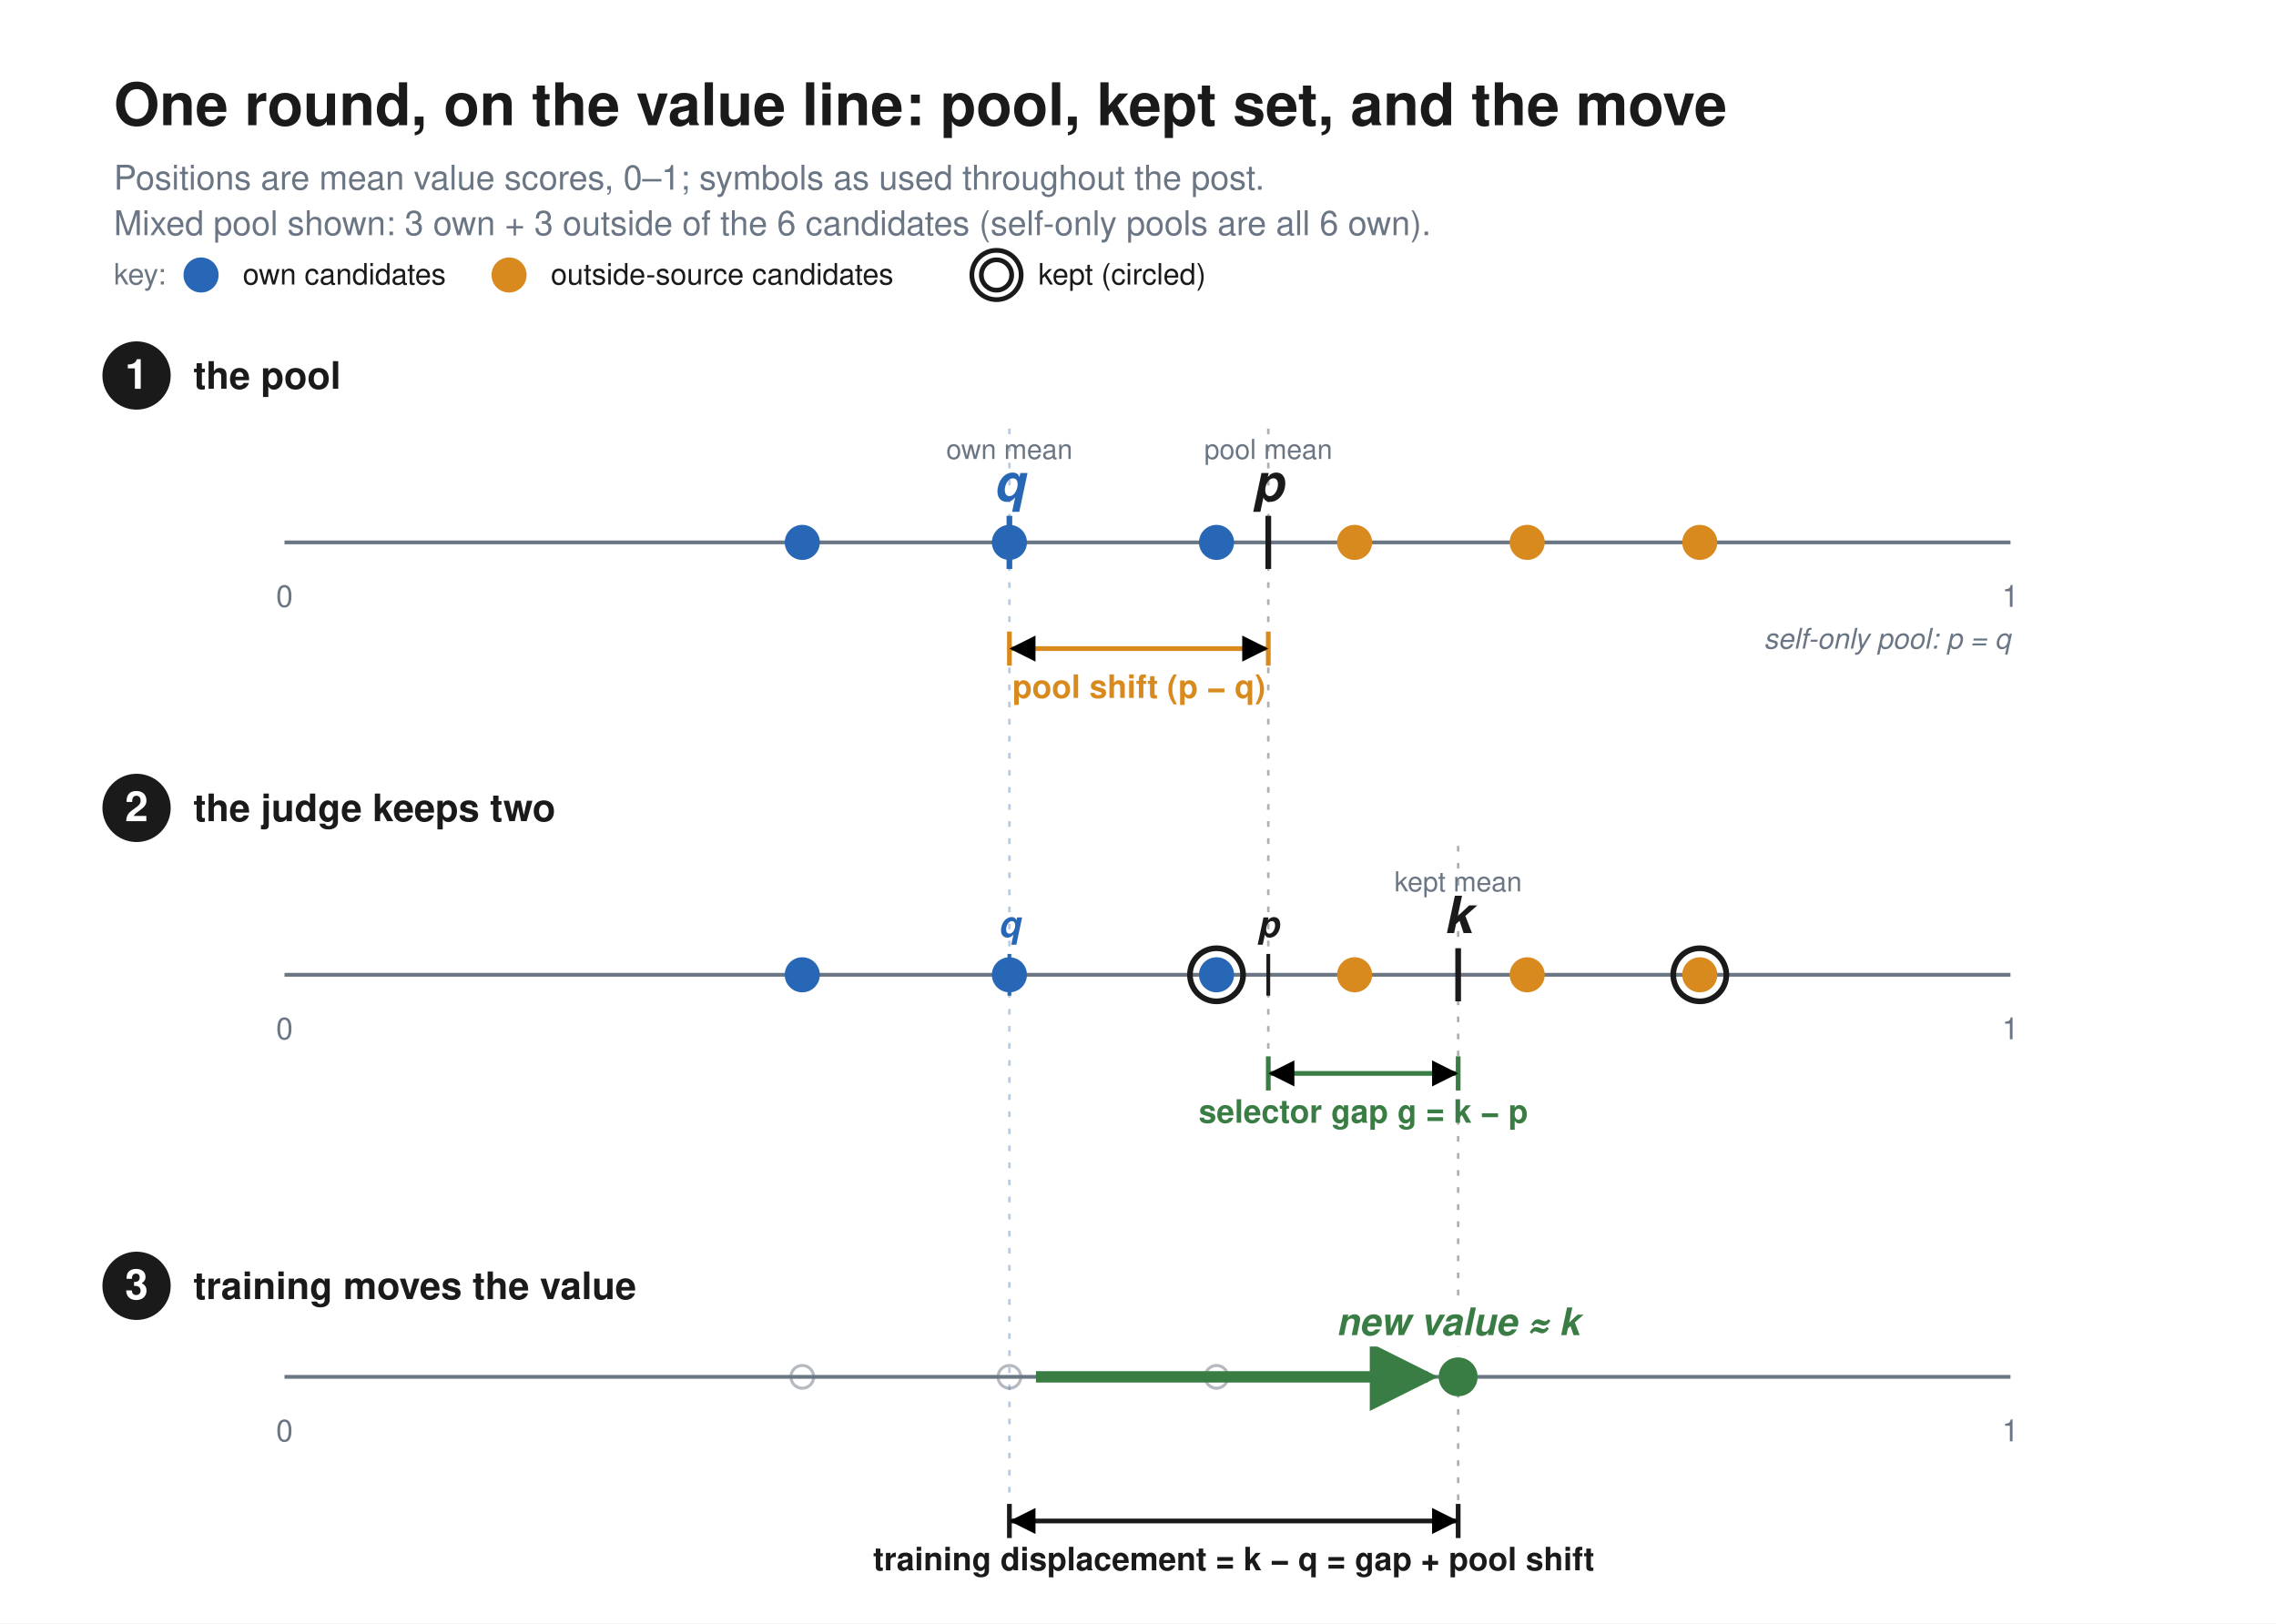
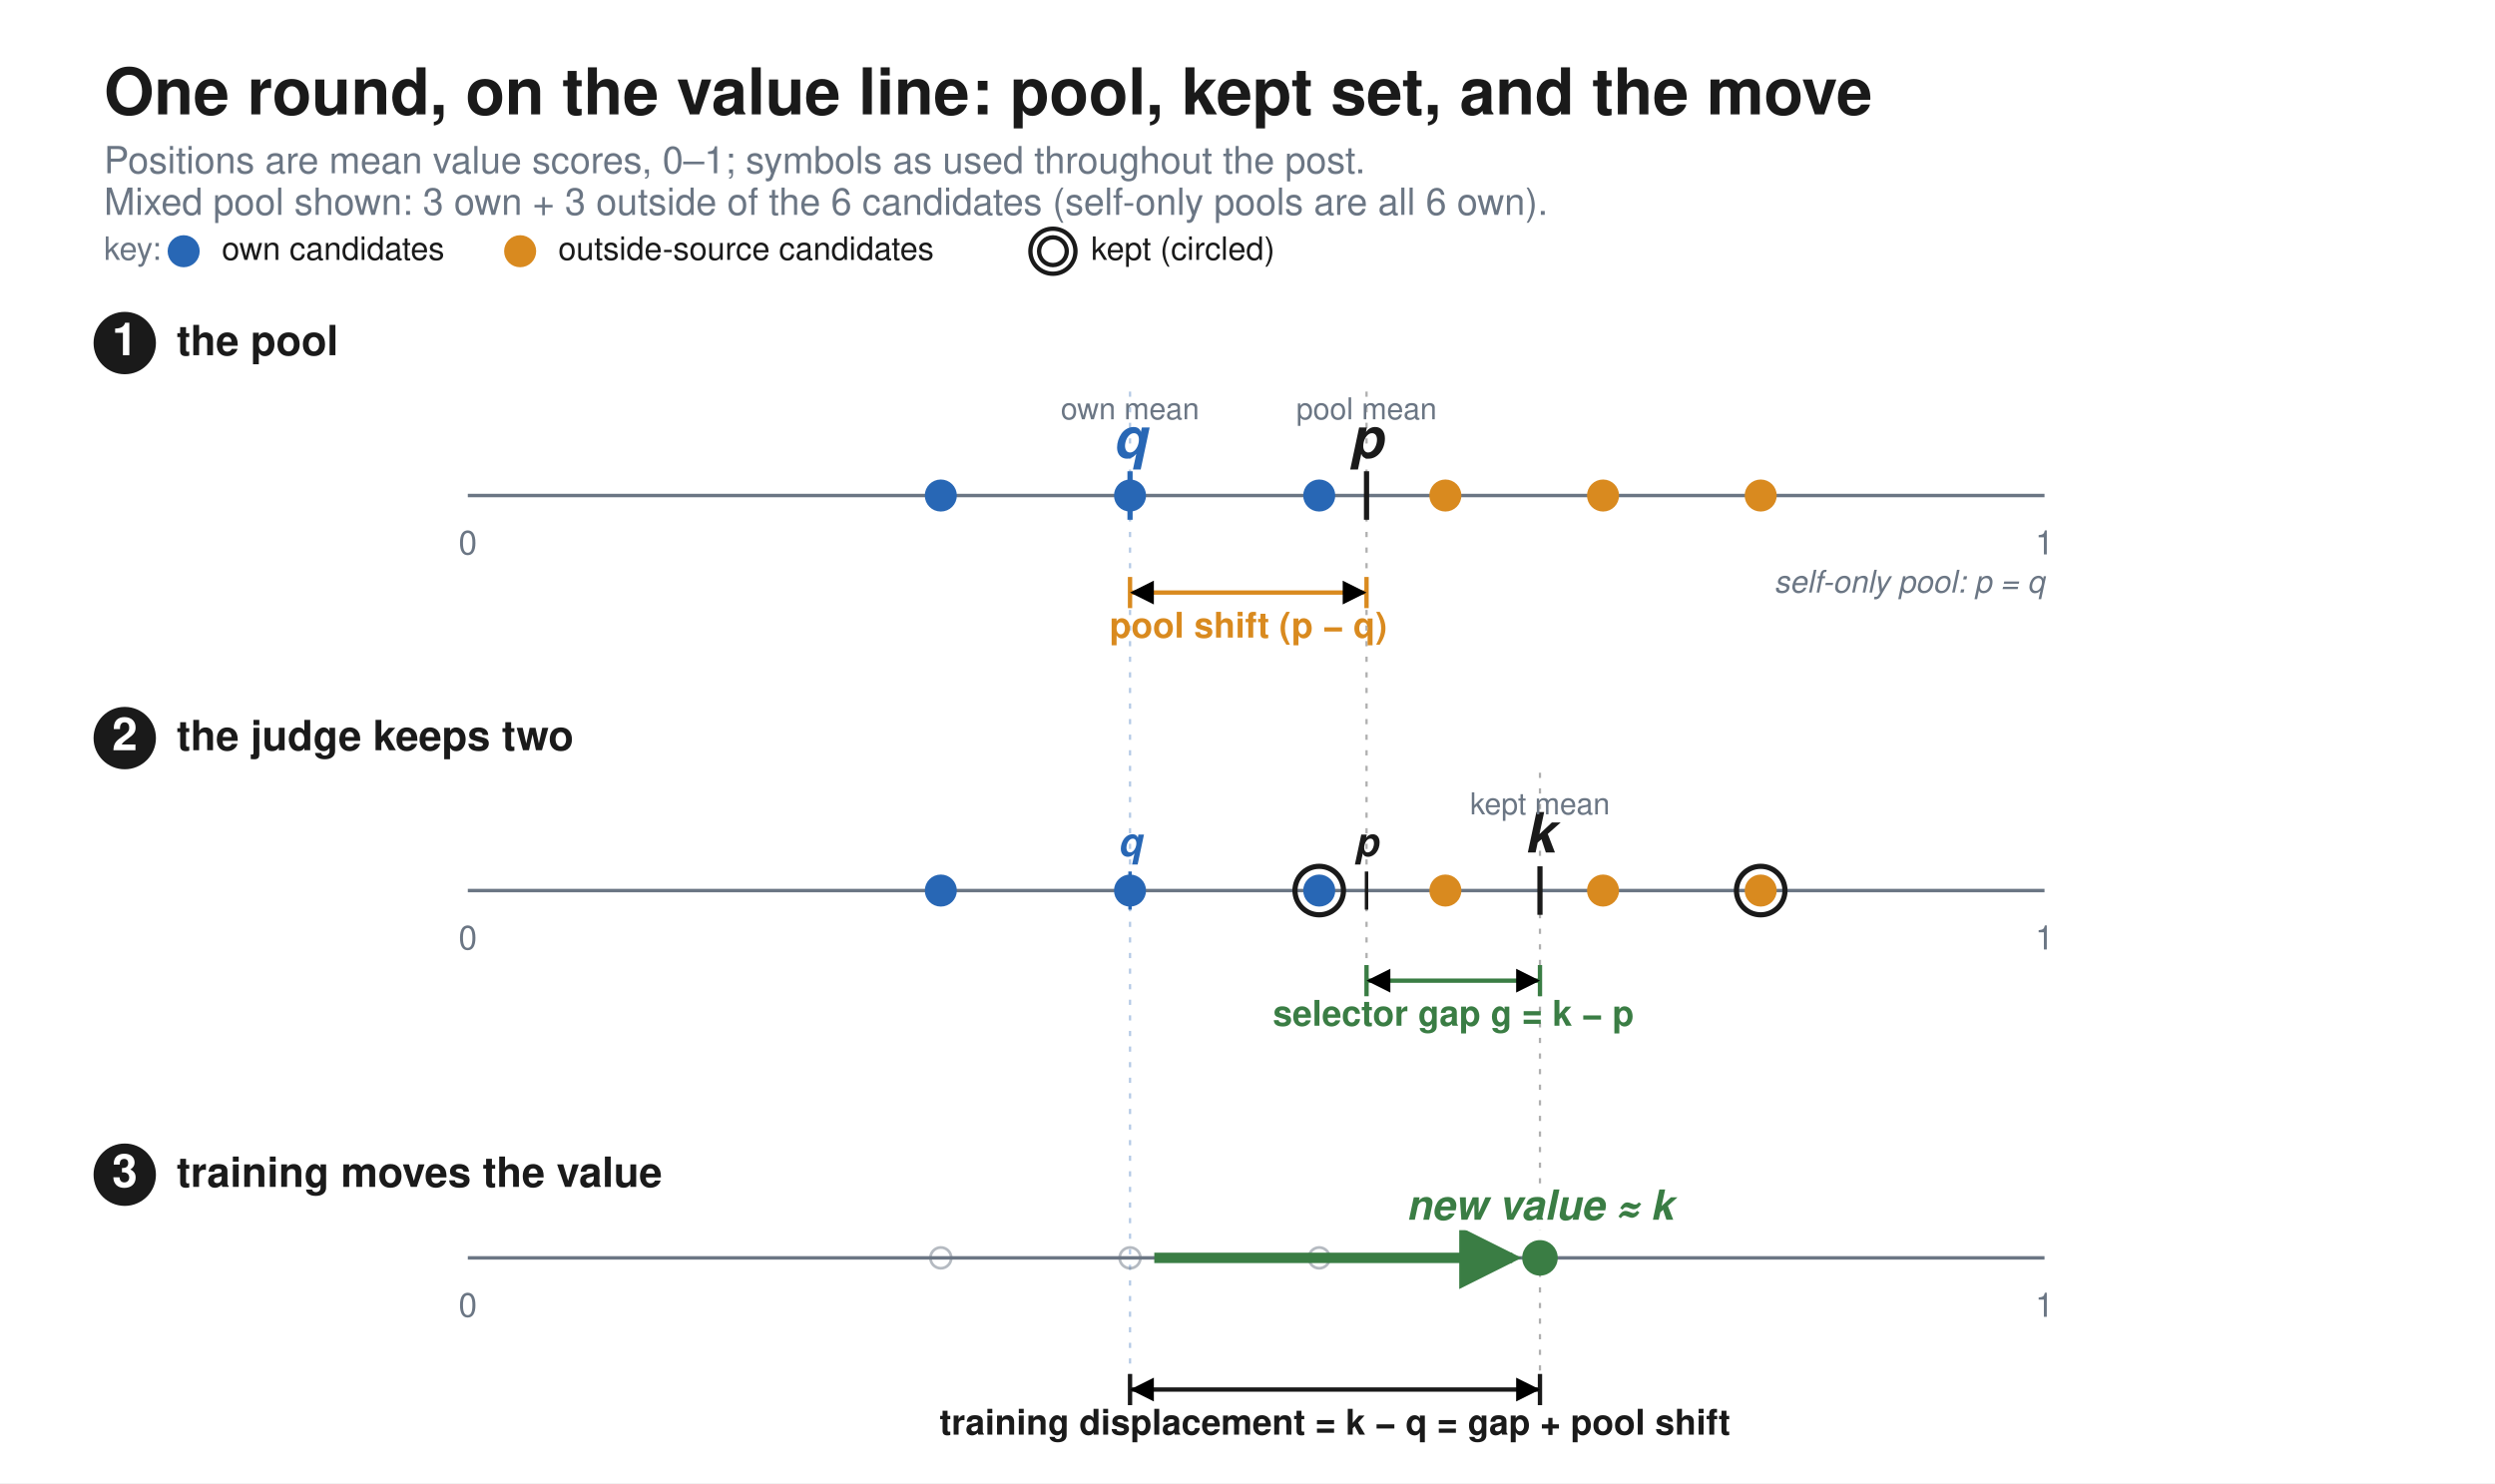
- <svg xmlns="http://www.w3.org/2000/svg" viewBox="0 0 1200 856" font-family="Helvetica, Arial, sans-serif">
-   <rect width="1200" height="856" fill="white" />
+ <svg xmlns="http://www.w3.org/2000/svg" viewBox="0 0 1440 856" font-family="Helvetica, Arial, sans-serif">
+   <rect width="1440" height="856" fill="white" />
  <defs>
    <marker id="tipEnd" viewBox="0 0 10 10" refX="10" refY="5" markerWidth="5.5" markerHeight="5.5" orient="auto">
      <path d="M 0 0 L 10 5 L 0 10 z" />
    </marker>
    <marker id="tipStart" viewBox="0 0 10 10" refX="0" refY="5" markerWidth="5.5" markerHeight="5.5" orient="auto">
      <path d="M 10 0 L 0 5 L 10 10 z" />
    </marker>
    <marker id="arrG" viewBox="0 0 10 10" refX="8.5" refY="5" markerWidth="6" markerHeight="6" orient="auto">
      <path d="M 0 0 L 10 5 L 0 10 z" fill="#3a7d44" />
    </marker>
  </defs>
-   <line x1="532.2" y1="226" x2="532.2" y2="802" stroke="#2867b5" stroke-width="1.3" stroke-dasharray="3 6" opacity="0.35" />
-   <line x1="668.7" y1="226" x2="668.7" y2="574" stroke="#1a1a1a" stroke-width="1.3" stroke-dasharray="3 6" opacity="0.35" />
-   <line x1="768.8" y1="446" x2="768.8" y2="802" stroke="#1a1a1a" stroke-width="1.3" stroke-dasharray="3 6" opacity="0.35" />
-   <text x="60" y="66" font-size="31" font-weight="bold" fill="#1a1a1a" font-family="Helvetica, Arial, sans-serif">One round, on the value line: pool, kept set, and the move</text>
-   <text x="60" y="100" font-size="18" fill="#6b7684" font-family="Helvetica, Arial, sans-serif">Positions are mean value scores, 0–1; symbols as used throughout the post.</text>
-   <text x="60" y="124" font-size="18" fill="#6b7684" font-family="Helvetica, Arial, sans-serif">Mixed pool shown: 3 own + 3 outside of the 6 candidates (self-only pools are all 6 own).</text>
-   <text x="60" y="150" font-size="15.5" fill="#6b7684" font-family="Helvetica, Arial, sans-serif">key:</text>
+   <line x1="652.2" y1="226" x2="652.2" y2="802" stroke="#2867b5" stroke-width="1.3" stroke-dasharray="3 6" opacity="0.35" />
+   <line x1="788.7" y1="226" x2="788.7" y2="574" stroke="#1a1a1a" stroke-width="1.3" stroke-dasharray="3 6" opacity="0.35" />
+   <line x1="888.8" y1="446" x2="888.8" y2="802" stroke="#1a1a1a" stroke-width="1.3" stroke-dasharray="3 6" opacity="0.35" />
+   <text x="60" y="66" font-size="37.2" font-weight="bold" fill="#1a1a1a" font-family="Helvetica, Arial, sans-serif">One round, on the value line: pool, kept set, and the move</text>
+   <text x="60" y="100" font-size="21.6" fill="#6b7684" font-family="Helvetica, Arial, sans-serif">Positions are mean value scores, 0–1; symbols as used throughout the post.</text>
+   <text x="60" y="124" font-size="21.6" fill="#6b7684" font-family="Helvetica, Arial, sans-serif">Mixed pool shown: 3 own + 3 outside of the 6 candidates (self-only pools are all 6 own).</text>
+   <text x="60" y="150" font-size="18.6" fill="#6b7684" font-family="Helvetica, Arial, sans-serif">key:</text>
  <circle cx="106" cy="145" r="8" fill="#2867b5" stroke="#2867b5" stroke-width="2.5" />
-   <text x="128" y="150" font-size="15.5" fill="#1a1a1a" font-family="Helvetica, Arial, sans-serif">own candidates</text>
-   <circle cx="268.4" cy="145" r="8" fill="#d98a1f" stroke="#d98a1f" stroke-width="2.5" />
-   <text x="290.4" y="150" font-size="15.5" fill="#1a1a1a" font-family="Helvetica, Arial, sans-serif">outside-source candidates</text>
-   <circle cx="525.4" cy="145" r="8" fill="white" stroke="#1a1a1a" stroke-width="2.5" />
-   <circle cx="525.4" cy="145" r="13" fill="none" stroke="#1a1a1a" stroke-width="2.5" />
-   <text x="547.4" y="150" font-size="15.5" fill="#1a1a1a" font-family="Helvetica, Arial, sans-serif">kept (circled)</text>
+   <text x="128" y="150" font-size="18.6" fill="#1a1a1a" font-family="Helvetica, Arial, sans-serif">own candidates</text>
+   <circle cx="300.2" cy="145" r="8" fill="#d98a1f" stroke="#d98a1f" stroke-width="2.5" />
+   <text x="322.2" y="150" font-size="18.6" fill="#1a1a1a" font-family="Helvetica, Arial, sans-serif">outside-source candidates</text>
+   <circle cx="607.7" cy="145" r="8" fill="white" stroke="#1a1a1a" stroke-width="2.5" />
+   <circle cx="607.7" cy="145" r="13" fill="none" stroke="#1a1a1a" stroke-width="2.5" />
+   <text x="629.7" y="150" font-size="18.6" fill="#1a1a1a" font-family="Helvetica, Arial, sans-serif">kept (circled)</text>
  <circle cx="72" cy="198" r="18" fill="#1a1a1a" />
-   <text x="72" y="205" font-size="22" font-weight="bold" fill="white" text-anchor="middle" font-family="Helvetica, Arial, sans-serif">1</text>
-   <text x="102" y="205" font-size="20" font-weight="bold" fill="#1a1a1a" font-family="Helvetica, Arial, sans-serif">the pool</text>
-   <line x1="150" y1="286" x2="1060" y2="286" stroke="#6b7684" stroke-width="2" />
-   <text x="150" y="320" font-size="16" fill="#6b7684" text-anchor="middle" font-family="Helvetica, Arial, sans-serif">0</text>
-   <text x="1060" y="320" font-size="16" fill="#6b7684" text-anchor="middle" font-family="Helvetica, Arial, sans-serif">1</text>
-   <circle cx="423.0" cy="286" r="8" fill="#2867b5" stroke="#2867b5" stroke-width="2.5" />
-   <circle cx="532.2" cy="286" r="8" fill="#2867b5" stroke="#2867b5" stroke-width="2.5" />
-   <circle cx="641.4" cy="286" r="8" fill="#2867b5" stroke="#2867b5" stroke-width="2.5" />
-   <circle cx="714.2" cy="286" r="8" fill="#d98a1f" stroke="#d98a1f" stroke-width="2.5" />
-   <circle cx="805.2" cy="286" r="8" fill="#d98a1f" stroke="#d98a1f" stroke-width="2.5" />
-   <circle cx="896.2" cy="286" r="8" fill="#d98a1f" stroke="#d98a1f" stroke-width="2.5" />
-   <line x1="532.2" y1="272" x2="532.2" y2="300" stroke="#2867b5" stroke-width="3" />
-   <text x="532.2" y="264" font-size="27" font-weight="bold" fill="#2867b5" text-anchor="middle" font-style="italic" font-family="Helvetica, Arial, sans-serif">q</text>
-   <text x="532.2" y="242" font-size="14.5" fill="#6b7684" text-anchor="middle" font-family="Helvetica, Arial, sans-serif">own mean</text>
-   <line x1="668.7" y1="272" x2="668.7" y2="300" stroke="#1a1a1a" stroke-width="3" />
-   <text x="668.7" y="264" font-size="27" font-weight="bold" fill="#1a1a1a" text-anchor="middle" font-style="italic" font-family="Helvetica, Arial, sans-serif">p</text>
-   <text x="668.7" y="242" font-size="14.5" fill="#6b7684" text-anchor="middle" font-family="Helvetica, Arial, sans-serif">pool mean</text>
-   <line x1="532.2" y1="333" x2="532.2" y2="351" stroke="#d98a1f" stroke-width="2.5" />
-   <line x1="668.7" y1="333" x2="668.7" y2="351" stroke="#d98a1f" stroke-width="2.5" />
-   <line x1="532.2" y1="342" x2="668.7" y2="342" stroke="#d98a1f" stroke-width="2.5" marker-end="url(#tipEnd)" marker-start="url(#tipStart)" />
-   <text x="600.5" y="368" font-size="17" font-weight="bold" fill="#d98a1f" text-anchor="middle" font-family="Helvetica, Arial, sans-serif">pool shift  (p − q)</text>
-   <text x="1060" y="342" font-size="15" fill="#6b7684" text-anchor="end" font-style="italic" font-family="Helvetica, Arial, sans-serif">self-only pool: p = q</text>
+   <text x="72" y="205" font-size="26.4" font-weight="bold" fill="white" text-anchor="middle" font-family="Helvetica, Arial, sans-serif">1</text>
+   <text x="102" y="205" font-size="24" font-weight="bold" fill="#1a1a1a" font-family="Helvetica, Arial, sans-serif">the pool</text>
+   <line x1="270" y1="286" x2="1180" y2="286" stroke="#6b7684" stroke-width="2" />
+   <text x="270" y="320" font-size="19.2" fill="#6b7684" text-anchor="middle" font-family="Helvetica, Arial, sans-serif">0</text>
+   <text x="1180" y="320" font-size="19.2" fill="#6b7684" text-anchor="middle" font-family="Helvetica, Arial, sans-serif">1</text>
+   <circle cx="543.0" cy="286" r="8" fill="#2867b5" stroke="#2867b5" stroke-width="2.5" />
+   <circle cx="652.2" cy="286" r="8" fill="#2867b5" stroke="#2867b5" stroke-width="2.5" />
+   <circle cx="761.4" cy="286" r="8" fill="#2867b5" stroke="#2867b5" stroke-width="2.5" />
+   <circle cx="834.2" cy="286" r="8" fill="#d98a1f" stroke="#d98a1f" stroke-width="2.5" />
+   <circle cx="925.2" cy="286" r="8" fill="#d98a1f" stroke="#d98a1f" stroke-width="2.5" />
+   <circle cx="1016.2" cy="286" r="8" fill="#d98a1f" stroke="#d98a1f" stroke-width="2.5" />
+   <line x1="652.2" y1="272" x2="652.2" y2="300" stroke="#2867b5" stroke-width="3" />
+   <text x="652.2" y="264" font-size="32" font-weight="bold" fill="#2867b5" text-anchor="middle" font-style="italic" font-family="Helvetica, Arial, sans-serif">q</text>
+   <text x="652.2" y="242" font-size="17.4" fill="#6b7684" text-anchor="middle" font-family="Helvetica, Arial, sans-serif">own mean</text>
+   <line x1="788.7" y1="272" x2="788.7" y2="300" stroke="#1a1a1a" stroke-width="3" />
+   <text x="788.7" y="264" font-size="32" font-weight="bold" fill="#1a1a1a" text-anchor="middle" font-style="italic" font-family="Helvetica, Arial, sans-serif">p</text>
+   <text x="788.7" y="242" font-size="17.4" fill="#6b7684" text-anchor="middle" font-family="Helvetica, Arial, sans-serif">pool mean</text>
+   <line x1="652.2" y1="333" x2="652.2" y2="351" stroke="#d98a1f" stroke-width="2.5" />
+   <line x1="788.7" y1="333" x2="788.7" y2="351" stroke="#d98a1f" stroke-width="2.5" />
+   <line x1="652.2" y1="342" x2="788.7" y2="342" stroke="#d98a1f" stroke-width="2.5" marker-end="url(#tipEnd)" marker-start="url(#tipStart)" />
+   <text x="720.5" y="368" font-size="20.4" font-weight="bold" fill="#d98a1f" text-anchor="middle" font-family="Helvetica, Arial, sans-serif">pool shift  (p − q)</text>
+   <text x="1180" y="342" font-size="18" fill="#6b7684" text-anchor="end" font-style="italic" font-family="Helvetica, Arial, sans-serif">self-only pool: p = q</text>
  <circle cx="72" cy="426" r="18" fill="#1a1a1a" />
-   <text x="72" y="433" font-size="22" font-weight="bold" fill="white" text-anchor="middle" font-family="Helvetica, Arial, sans-serif">2</text>
-   <text x="102" y="433" font-size="20" font-weight="bold" fill="#1a1a1a" font-family="Helvetica, Arial, sans-serif">the judge keeps two</text>
-   <line x1="150" y1="514" x2="1060" y2="514" stroke="#6b7684" stroke-width="2" />
-   <text x="150" y="548" font-size="16" fill="#6b7684" text-anchor="middle" font-family="Helvetica, Arial, sans-serif">0</text>
-   <text x="1060" y="548" font-size="16" fill="#6b7684" text-anchor="middle" font-family="Helvetica, Arial, sans-serif">1</text>
-   <circle cx="423.0" cy="514" r="8" fill="#2867b5" stroke="#2867b5" stroke-width="2.5" />
-   <circle cx="532.2" cy="514" r="8" fill="#2867b5" stroke="#2867b5" stroke-width="2.5" />
-   <circle cx="641.4" cy="514" r="8" fill="#2867b5" stroke="#2867b5" stroke-width="2.5" />
-   <circle cx="714.2" cy="514" r="8" fill="#d98a1f" stroke="#d98a1f" stroke-width="2.5" />
-   <circle cx="805.2" cy="514" r="8" fill="#d98a1f" stroke="#d98a1f" stroke-width="2.5" />
-   <circle cx="896.2" cy="514" r="8" fill="#d98a1f" stroke="#d98a1f" stroke-width="2.5" />
-   <circle cx="641.4" cy="514" r="14" fill="none" stroke="#1a1a1a" stroke-width="3" />
-   <circle cx="896.2" cy="514" r="14" fill="none" stroke="#1a1a1a" stroke-width="3" />
-   <line x1="768.8" y1="500" x2="768.8" y2="528" stroke="#1a1a1a" stroke-width="3" />
-   <text x="768.8" y="492" font-size="27" font-weight="bold" fill="#1a1a1a" text-anchor="middle" font-style="italic" font-family="Helvetica, Arial, sans-serif">k</text>
-   <text x="768.8" y="470" font-size="14.5" fill="#6b7684" text-anchor="middle" font-family="Helvetica, Arial, sans-serif">kept mean</text>
-   <line x1="532.2" y1="503" x2="532.2" y2="525" stroke="#2867b5" stroke-width="2" />
-   <text x="532.2" y="494" font-size="19" font-weight="bold" font-style="italic" fill="#2867b5" text-anchor="middle" font-family="Helvetica, Arial, sans-serif">q</text>
-   <line x1="668.7" y1="503" x2="668.7" y2="525" stroke="#1a1a1a" stroke-width="2" />
-   <text x="668.7" y="494" font-size="19" font-weight="bold" font-style="italic" fill="#1a1a1a" text-anchor="middle" font-family="Helvetica, Arial, sans-serif">p</text>
-   <line x1="668.7" y1="557" x2="668.7" y2="575" stroke="#3a7d44" stroke-width="2.5" />
-   <line x1="768.8" y1="557" x2="768.8" y2="575" stroke="#3a7d44" stroke-width="2.5" />
-   <line x1="668.7" y1="566" x2="768.8" y2="566" stroke="#3a7d44" stroke-width="2.5" marker-end="url(#tipEnd)" marker-start="url(#tipStart)" />
-   <text x="718.8" y="592" font-size="17" font-weight="bold" fill="#3a7d44" text-anchor="middle" font-family="Helvetica, Arial, sans-serif">selector gap   g = k − p</text>
+   <text x="72" y="433" font-size="26.4" font-weight="bold" fill="white" text-anchor="middle" font-family="Helvetica, Arial, sans-serif">2</text>
+   <text x="102" y="433" font-size="24" font-weight="bold" fill="#1a1a1a" font-family="Helvetica, Arial, sans-serif">the judge keeps two</text>
+   <line x1="270" y1="514" x2="1180" y2="514" stroke="#6b7684" stroke-width="2" />
+   <text x="270" y="548" font-size="19.2" fill="#6b7684" text-anchor="middle" font-family="Helvetica, Arial, sans-serif">0</text>
+   <text x="1180" y="548" font-size="19.2" fill="#6b7684" text-anchor="middle" font-family="Helvetica, Arial, sans-serif">1</text>
+   <circle cx="543.0" cy="514" r="8" fill="#2867b5" stroke="#2867b5" stroke-width="2.5" />
+   <circle cx="652.2" cy="514" r="8" fill="#2867b5" stroke="#2867b5" stroke-width="2.5" />
+   <circle cx="761.4" cy="514" r="8" fill="#2867b5" stroke="#2867b5" stroke-width="2.5" />
+   <circle cx="834.2" cy="514" r="8" fill="#d98a1f" stroke="#d98a1f" stroke-width="2.5" />
+   <circle cx="925.2" cy="514" r="8" fill="#d98a1f" stroke="#d98a1f" stroke-width="2.5" />
+   <circle cx="1016.2" cy="514" r="8" fill="#d98a1f" stroke="#d98a1f" stroke-width="2.5" />
+   <circle cx="761.4" cy="514" r="14" fill="none" stroke="#1a1a1a" stroke-width="3" />
+   <circle cx="1016.2" cy="514" r="14" fill="none" stroke="#1a1a1a" stroke-width="3" />
+   <line x1="888.8" y1="500" x2="888.8" y2="528" stroke="#1a1a1a" stroke-width="3" />
+   <text x="888.8" y="492" font-size="32" font-weight="bold" fill="#1a1a1a" text-anchor="middle" font-style="italic" font-family="Helvetica, Arial, sans-serif">k</text>
+   <text x="888.8" y="470" font-size="17.4" fill="#6b7684" text-anchor="middle" font-family="Helvetica, Arial, sans-serif">kept mean</text>
+   <line x1="652.2" y1="503" x2="652.2" y2="525" stroke="#2867b5" stroke-width="2" />
+   <text x="652.2" y="494" font-size="22.8" font-weight="bold" font-style="italic" fill="#2867b5" text-anchor="middle" font-family="Helvetica, Arial, sans-serif">q</text>
+   <line x1="788.7" y1="503" x2="788.7" y2="525" stroke="#1a1a1a" stroke-width="2" />
+   <text x="788.7" y="494" font-size="22.8" font-weight="bold" font-style="italic" fill="#1a1a1a" text-anchor="middle" font-family="Helvetica, Arial, sans-serif">p</text>
+   <line x1="788.7" y1="557" x2="788.7" y2="575" stroke="#3a7d44" stroke-width="2.5" />
+   <line x1="888.8" y1="557" x2="888.8" y2="575" stroke="#3a7d44" stroke-width="2.5" />
+   <line x1="788.7" y1="566" x2="888.8" y2="566" stroke="#3a7d44" stroke-width="2.5" marker-end="url(#tipEnd)" marker-start="url(#tipStart)" />
+   <text x="838.8" y="592" font-size="20.4" font-weight="bold" fill="#3a7d44" text-anchor="middle" font-family="Helvetica, Arial, sans-serif">selector gap   g = k − p</text>
  <circle cx="72" cy="678" r="18" fill="#1a1a1a" />
-   <text x="72" y="685" font-size="22" font-weight="bold" fill="white" text-anchor="middle" font-family="Helvetica, Arial, sans-serif">3</text>
-   <text x="102" y="685" font-size="20" font-weight="bold" fill="#1a1a1a" font-family="Helvetica, Arial, sans-serif">training moves the value</text>
-   <line x1="150" y1="726" x2="1060" y2="726" stroke="#6b7684" stroke-width="2" />
-   <text x="150" y="760" font-size="16" fill="#6b7684" text-anchor="middle" font-family="Helvetica, Arial, sans-serif">0</text>
-   <text x="1060" y="760" font-size="16" fill="#6b7684" text-anchor="middle" font-family="Helvetica, Arial, sans-serif">1</text>
-   <circle cx="423.0" cy="726" r="6" fill="none" stroke="#6b7684" stroke-width="1.6" opacity="0.5" />
-   <circle cx="532.2" cy="726" r="6" fill="none" stroke="#6b7684" stroke-width="1.6" opacity="0.5" />
-   <circle cx="641.4" cy="726" r="6" fill="none" stroke="#6b7684" stroke-width="1.6" opacity="0.5" />
-   <line x1="546.2" y1="726" x2="752.8" y2="726" stroke="#3a7d44" stroke-width="6" marker-end="url(#arrG)" />
-   <circle cx="768.8" cy="726" r="9" fill="#3a7d44" stroke="#3a7d44" stroke-width="2.5" />
-   <rect x="700.8" y="686" width="136" height="24" fill="white" />
-   <text x="768.8" y="704" font-size="20" font-weight="bold" font-style="italic" fill="#3a7d44" text-anchor="middle" font-family="Helvetica, Arial, sans-serif">new value ≈ k</text>
-   <line x1="532.2" y1="793" x2="532.2" y2="811" stroke="#1a1a1a" stroke-width="2.5" />
-   <line x1="768.8" y1="793" x2="768.8" y2="811" stroke="#1a1a1a" stroke-width="2.5" />
-   <line x1="532.2" y1="802" x2="768.8" y2="802" stroke="#1a1a1a" stroke-width="2.5" marker-end="url(#tipEnd)" marker-start="url(#tipStart)" />
-   <text x="650.5" y="828" font-size="17" font-weight="bold" fill="#1a1a1a" text-anchor="middle" font-family="Helvetica, Arial, sans-serif">training displacement = k − q  =  gap + pool shift</text>
+   <text x="72" y="685" font-size="26.4" font-weight="bold" fill="white" text-anchor="middle" font-family="Helvetica, Arial, sans-serif">3</text>
+   <text x="102" y="685" font-size="24" font-weight="bold" fill="#1a1a1a" font-family="Helvetica, Arial, sans-serif">training moves the value</text>
+   <line x1="270" y1="726" x2="1180" y2="726" stroke="#6b7684" stroke-width="2" />
+   <text x="270" y="760" font-size="19.2" fill="#6b7684" text-anchor="middle" font-family="Helvetica, Arial, sans-serif">0</text>
+   <text x="1180" y="760" font-size="19.2" fill="#6b7684" text-anchor="middle" font-family="Helvetica, Arial, sans-serif">1</text>
+   <circle cx="543.0" cy="726" r="6" fill="none" stroke="#6b7684" stroke-width="1.6" opacity="0.5" />
+   <circle cx="652.2" cy="726" r="6" fill="none" stroke="#6b7684" stroke-width="1.6" opacity="0.5" />
+   <circle cx="761.4" cy="726" r="6" fill="none" stroke="#6b7684" stroke-width="1.6" opacity="0.5" />
+   <line x1="666.2" y1="726" x2="872.8" y2="726" stroke="#3a7d44" stroke-width="6" marker-end="url(#arrG)" />
+   <circle cx="888.8" cy="726" r="9" fill="#3a7d44" stroke="#3a7d44" stroke-width="2.5" />
+   <rect x="820.8" y="686" width="136" height="24" fill="white" />
+   <text x="888.8" y="704" font-size="24" font-weight="bold" font-style="italic" fill="#3a7d44" text-anchor="middle" font-family="Helvetica, Arial, sans-serif">new value ≈ k</text>
+   <line x1="652.2" y1="793" x2="652.2" y2="811" stroke="#1a1a1a" stroke-width="2.5" />
+   <line x1="888.8" y1="793" x2="888.8" y2="811" stroke="#1a1a1a" stroke-width="2.5" />
+   <line x1="652.2" y1="802" x2="888.8" y2="802" stroke="#1a1a1a" stroke-width="2.5" marker-end="url(#tipEnd)" marker-start="url(#tipStart)" />
+   <text x="770.5" y="828" font-size="20.4" font-weight="bold" fill="#1a1a1a" text-anchor="middle" font-family="Helvetica, Arial, sans-serif">training displacement = k − q  =  gap + pool shift</text>
</svg>
